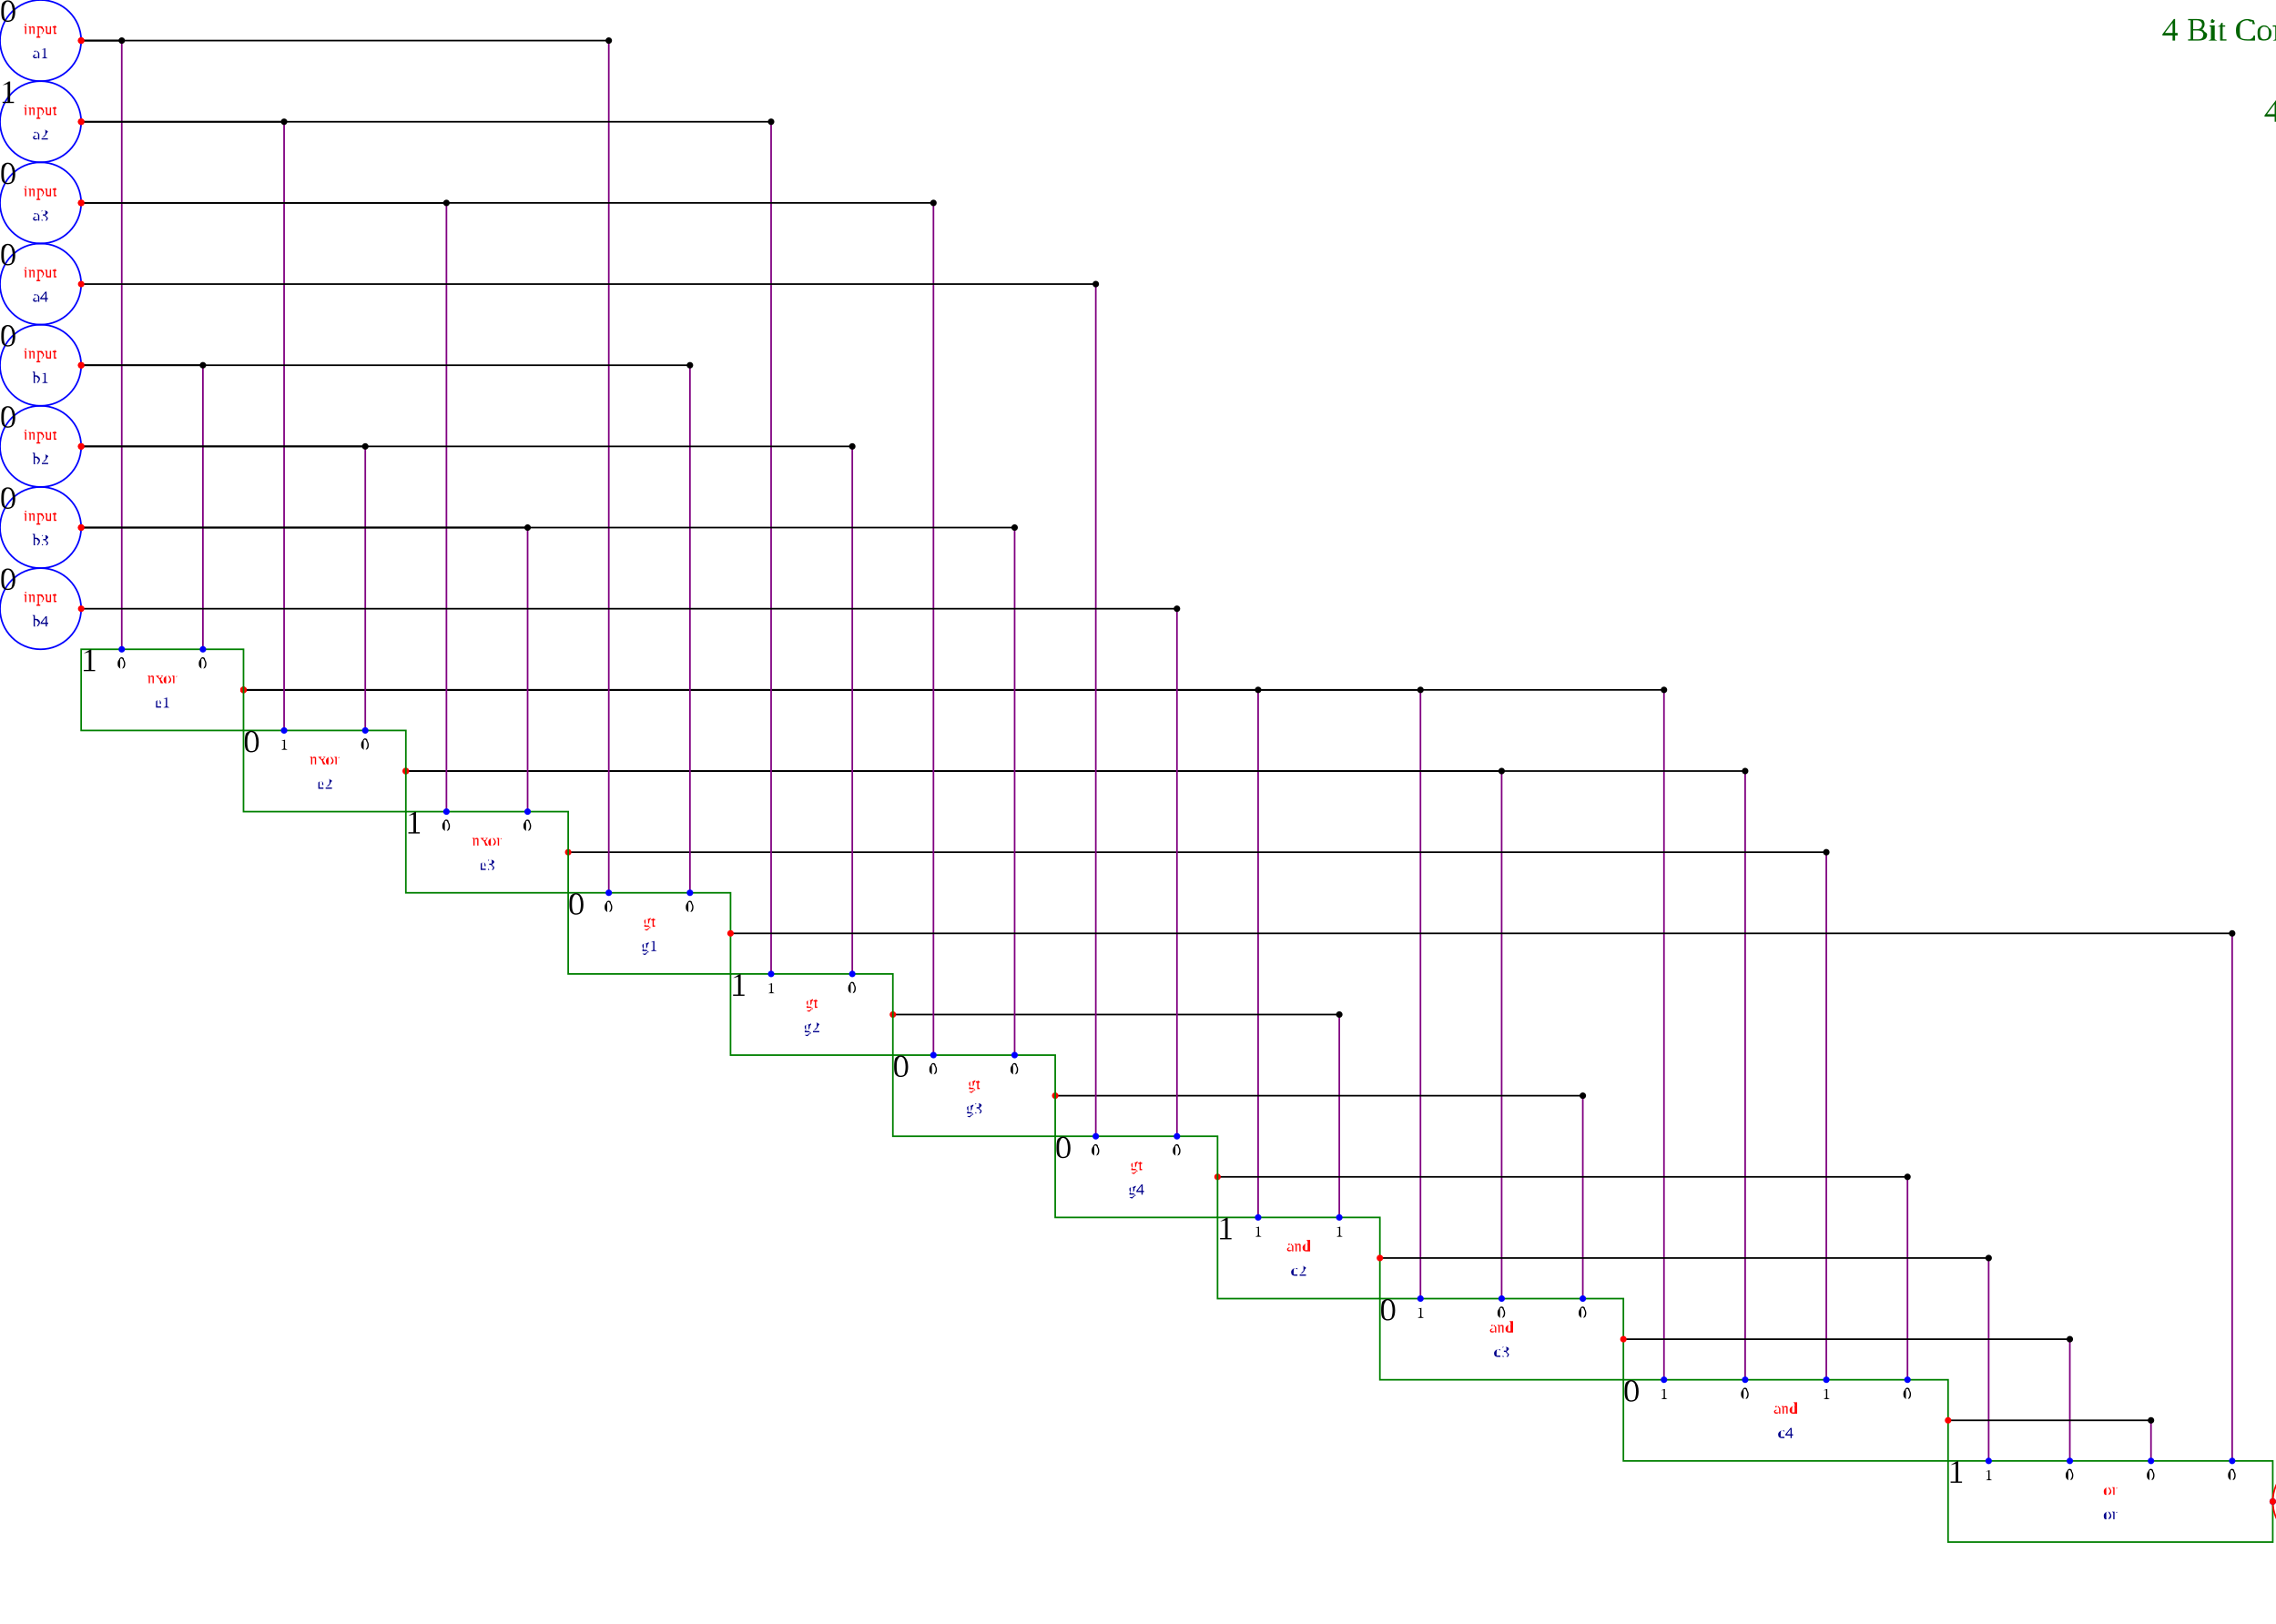
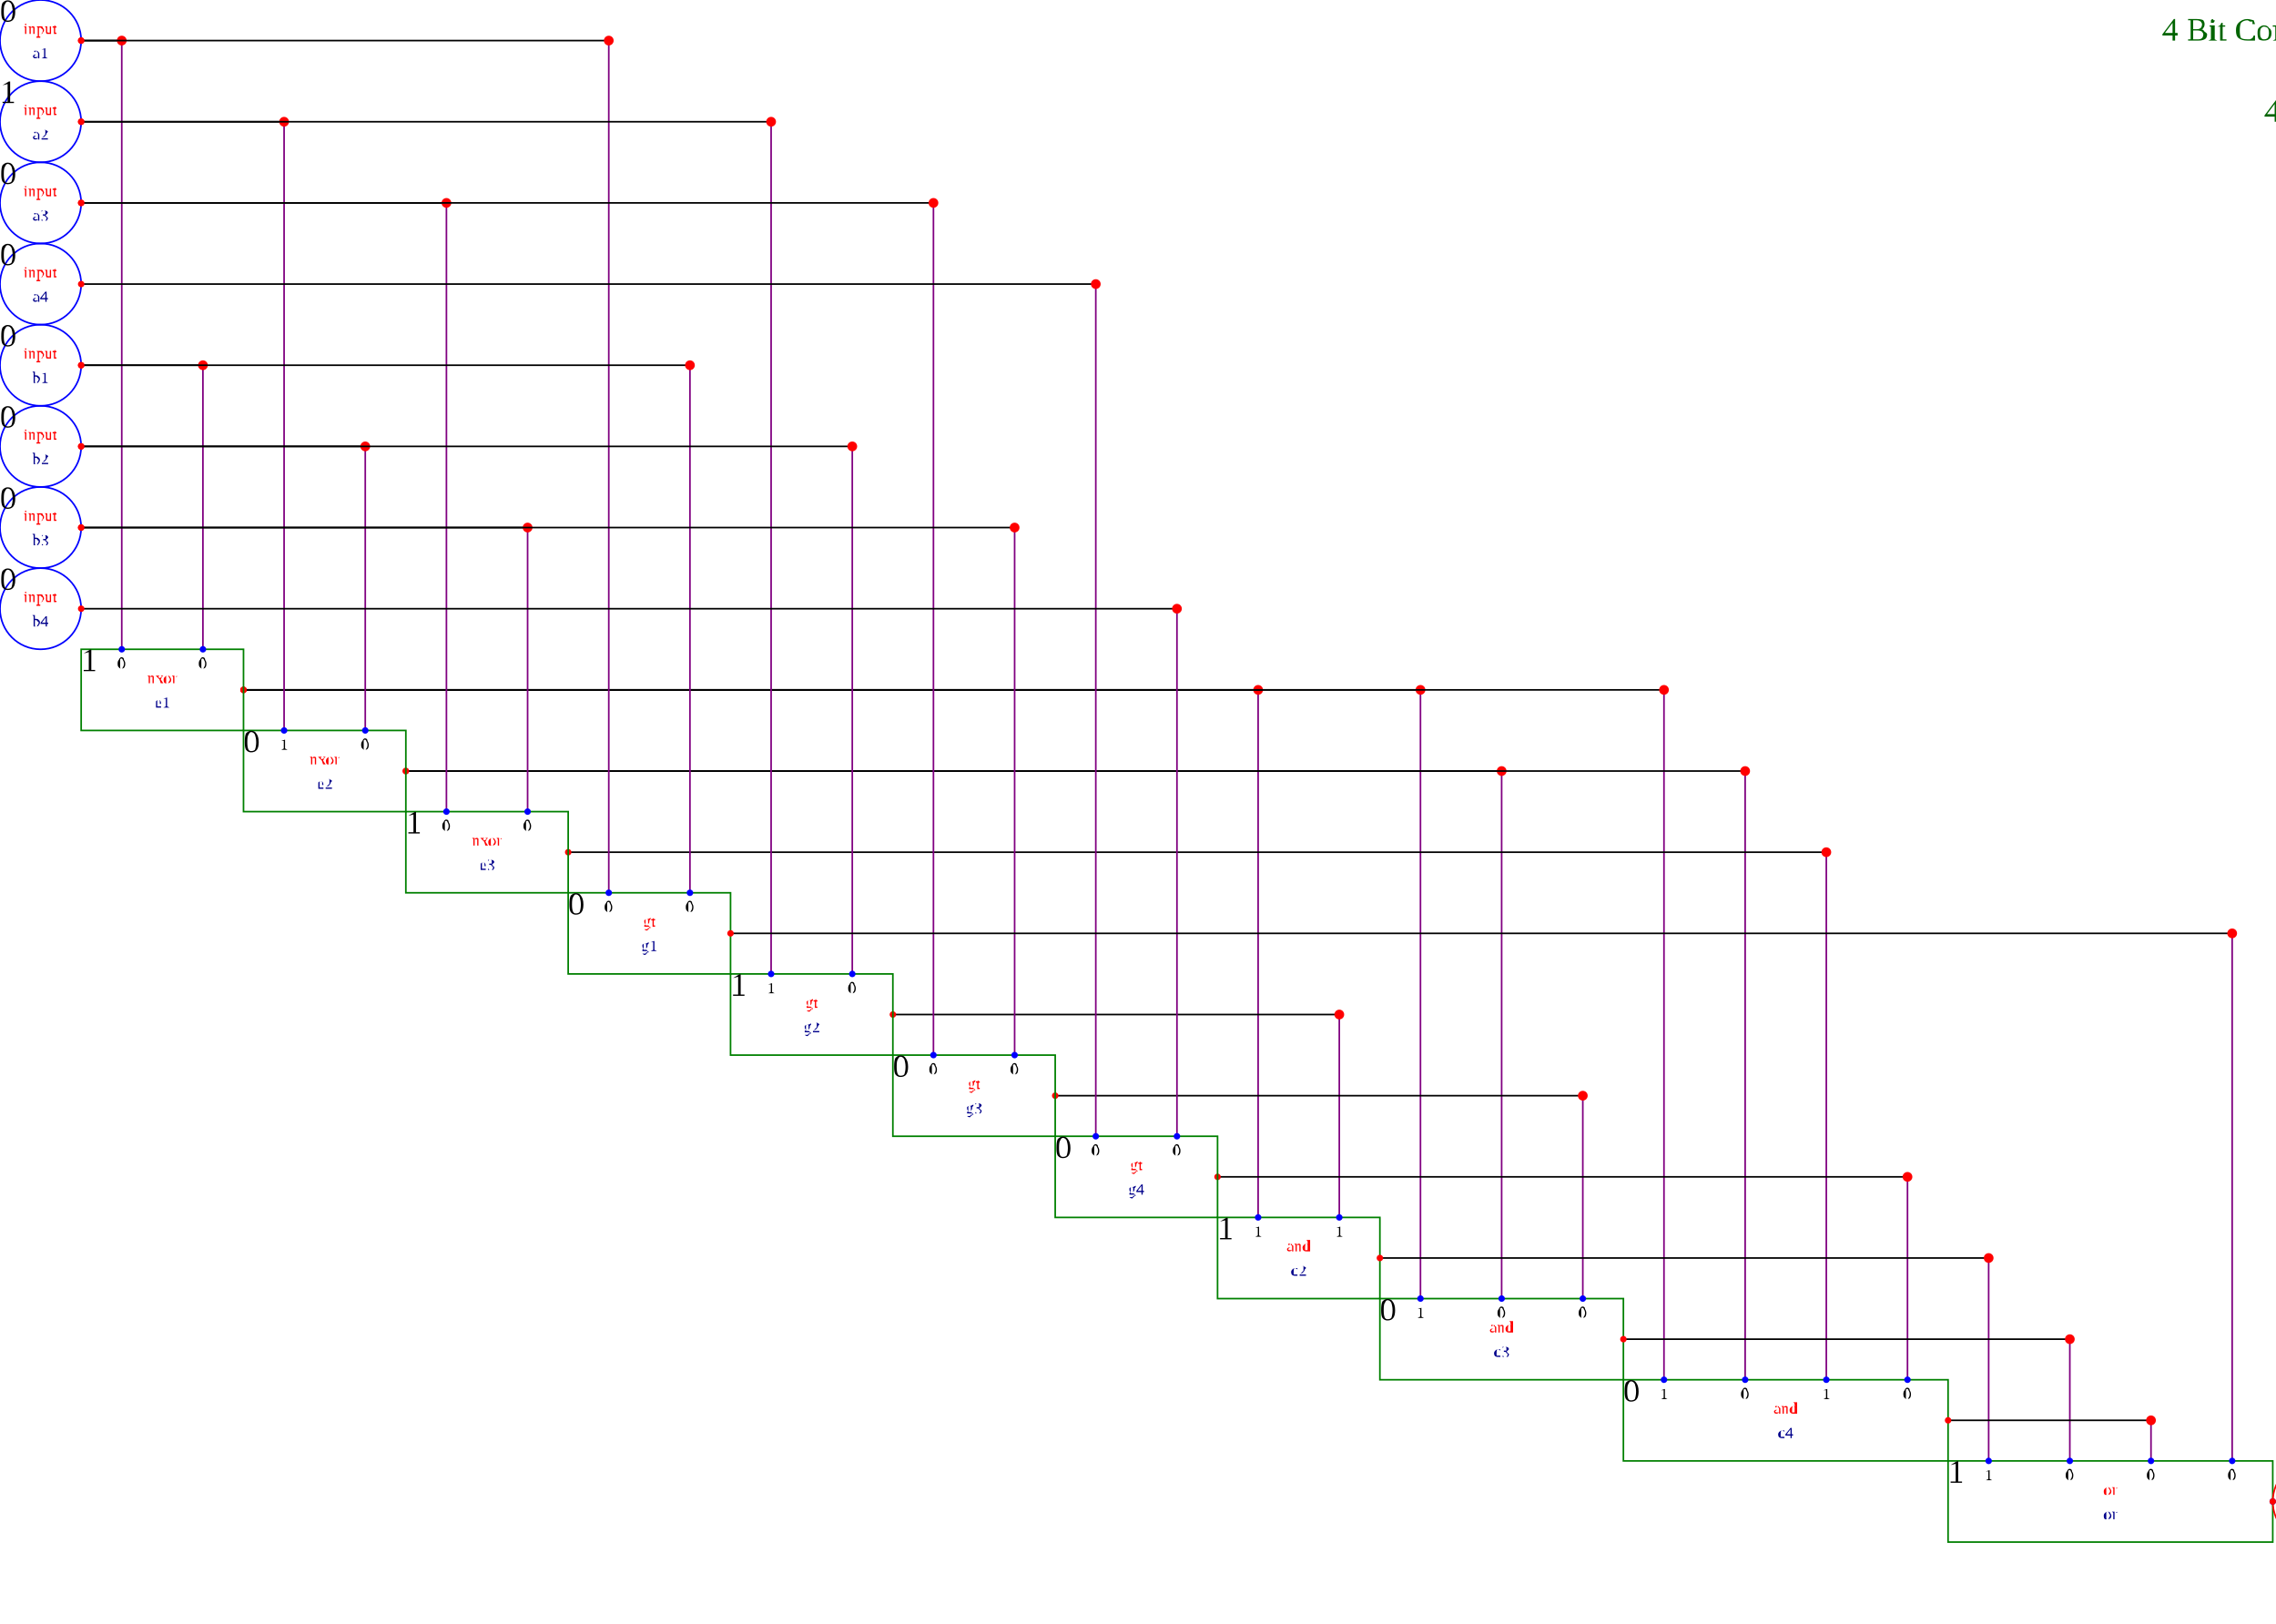
<svg xmlns="http://www.w3.org/2000/svg" height="100%" viewBox="0 0 28.04 20" width="100%">
  <text fill="darkGreen" font-size="0.4" stroke-width="0.04" text-anchor="end" x="29" y="0.5">4 Bit Compare</text>
  <text fill="darkGreen" font-size="0.4" stroke-width="0.04" text-anchor="end" x="29" y="1.5">4 steps</text>
  <circle cx="0.5" cy="0.5" fill="transparent" font-size="0.2" r="0.5" stroke="blue" stroke-width="0.02" />
  <text dominant-baseline="hanging" fill="black" font-size="0.4" stroke-width="0.04" text-anchor="start" x="0" y="0">0</text>
  <text dominant-baseline="auto" fill="red" font-size="0.2" stroke-width="0.02" text-anchor="middle" x="0.5" y="0.417">input</text>
  <text dominant-baseline="hanging" fill="darkblue" font-size="0.2" stroke-width="0.02" text-anchor="middle" x="0.5" y="0.583">a1</text>
  <circle cx="0.5" cy="1.5" fill="transparent" font-size="0.2" r="0.5" stroke="blue" stroke-width="0.02" />
  <text dominant-baseline="hanging" fill="black" font-size="0.4" stroke-width="0.04" text-anchor="start" x="0" y="1">1</text>
  <text dominant-baseline="auto" fill="red" font-size="0.2" stroke-width="0.02" text-anchor="middle" x="0.5" y="1.417">input</text>
  <text dominant-baseline="hanging" fill="darkblue" font-size="0.2" stroke-width="0.02" text-anchor="middle" x="0.5" y="1.583">a2</text>
  <circle cx="0.5" cy="2.5" fill="transparent" font-size="0.2" r="0.5" stroke="blue" stroke-width="0.02" />
  <text dominant-baseline="hanging" fill="black" font-size="0.4" stroke-width="0.04" text-anchor="start" x="0" y="2">0</text>
  <text dominant-baseline="auto" fill="red" font-size="0.2" stroke-width="0.02" text-anchor="middle" x="0.5" y="2.417">input</text>
  <text dominant-baseline="hanging" fill="darkblue" font-size="0.2" stroke-width="0.02" text-anchor="middle" x="0.5" y="2.583">a3</text>
  <circle cx="0.5" cy="3.5" fill="transparent" font-size="0.2" r="0.5" stroke="blue" stroke-width="0.02" />
  <text dominant-baseline="hanging" fill="black" font-size="0.4" stroke-width="0.04" text-anchor="start" x="0" y="3">0</text>
  <text dominant-baseline="auto" fill="red" font-size="0.2" stroke-width="0.02" text-anchor="middle" x="0.5" y="3.417">input</text>
  <text dominant-baseline="hanging" fill="darkblue" font-size="0.2" stroke-width="0.02" text-anchor="middle" x="0.5" y="3.583">a4</text>
  <circle cx="0.5" cy="4.5" fill="transparent" font-size="0.2" r="0.5" stroke="blue" stroke-width="0.02" />
  <text dominant-baseline="hanging" fill="black" font-size="0.4" stroke-width="0.04" text-anchor="start" x="0" y="4">0</text>
  <text dominant-baseline="auto" fill="red" font-size="0.2" stroke-width="0.02" text-anchor="middle" x="0.5" y="4.417">input</text>
  <text dominant-baseline="hanging" fill="darkblue" font-size="0.2" stroke-width="0.02" text-anchor="middle" x="0.5" y="4.583">b1</text>
  <circle cx="0.5" cy="5.5" fill="transparent" font-size="0.2" r="0.5" stroke="blue" stroke-width="0.02" />
  <text dominant-baseline="hanging" fill="black" font-size="0.4" stroke-width="0.04" text-anchor="start" x="0" y="5">0</text>
  <text dominant-baseline="auto" fill="red" font-size="0.2" stroke-width="0.02" text-anchor="middle" x="0.5" y="5.417">input</text>
  <text dominant-baseline="hanging" fill="darkblue" font-size="0.2" stroke-width="0.02" text-anchor="middle" x="0.5" y="5.583">b2</text>
  <circle cx="0.5" cy="6.5" fill="transparent" font-size="0.2" r="0.5" stroke="blue" stroke-width="0.02" />
  <text dominant-baseline="hanging" fill="black" font-size="0.4" stroke-width="0.04" text-anchor="start" x="0" y="6">0</text>
  <text dominant-baseline="auto" fill="red" font-size="0.2" stroke-width="0.02" text-anchor="middle" x="0.5" y="6.417">input</text>
  <text dominant-baseline="hanging" fill="darkblue" font-size="0.2" stroke-width="0.02" text-anchor="middle" x="0.5" y="6.583">b3</text>
  <circle cx="0.5" cy="7.5" fill="transparent" font-size="0.2" r="0.5" stroke="blue" stroke-width="0.02" />
  <text dominant-baseline="hanging" fill="black" font-size="0.4" stroke-width="0.04" text-anchor="start" x="0" y="7">0</text>
  <text dominant-baseline="auto" fill="red" font-size="0.2" stroke-width="0.02" text-anchor="middle" x="0.5" y="7.417">input</text>
  <text dominant-baseline="hanging" fill="darkblue" font-size="0.2" stroke-width="0.02" text-anchor="middle" x="0.5" y="7.583">b4</text>
  <rect fill="transparent" font-size="0.2" height="1" stroke="green" stroke-width="0.02" width="2" x="15" y="15" />
  <text dominant-baseline="hanging" fill="black" font-size="0.4" stroke-width="0.04" text-anchor="start" x="15" y="15">1</text>
  <text dominant-baseline="auto" fill="red" font-size="0.2" stroke-width="0.02" text-anchor="middle" x="16" y="15.417">and</text>
  <text dominant-baseline="hanging" fill="darkblue" font-size="0.2" stroke-width="0.02" text-anchor="middle" x="16" y="15.583">c2</text>
  <line font-size="0.2" stroke="black" stroke-width="0.02" x1="3" x2="15.5" y1="8.5" y2="8.5" />
  <line font-size="0.2" stroke="purple" stroke-width="0.02" x1="15.5" x2="15.5" y1="8.5" y2="15" />
-   <circle cx="15.5" cy="8.5" fill="black" font-size="0.2" r="0.04" stroke-width="0.02" />
+   <circle cx="15.5" cy="8.5" fill="red" font-size="0.2" r="0.06" stroke-width="0.02" />
  <circle cx="15.5" cy="15" fill="blue" font-size="0.2" r="0.04" stroke-width="0.02" />
  <circle cx="3" cy="8.5" fill="red" font-size="0.2" r="0.04" stroke-width="0.02" />
  <text dominant-baseline="hanging" fill="black" font-size="0.2" stroke-width="0.02" text-anchor="middle" x="15.5" y="15.1">1</text>
  <line font-size="0.2" stroke="black" stroke-width="0.02" x1="11" x2="16.5" y1="12.5" y2="12.5" />
  <line font-size="0.2" stroke="purple" stroke-width="0.02" x1="16.5" x2="16.5" y1="12.5" y2="15" />
-   <circle cx="16.5" cy="12.5" fill="black" font-size="0.2" r="0.04" stroke-width="0.02" />
+   <circle cx="16.5" cy="12.5" fill="red" font-size="0.2" r="0.06" stroke-width="0.02" />
  <circle cx="16.5" cy="15" fill="blue" font-size="0.2" r="0.04" stroke-width="0.02" />
  <circle cx="11" cy="12.5" fill="red" font-size="0.2" r="0.04" stroke-width="0.02" />
  <text dominant-baseline="hanging" fill="black" font-size="0.2" stroke-width="0.02" text-anchor="middle" x="16.5" y="15.1">1</text>
  <rect fill="transparent" font-size="0.2" height="1" stroke="green" stroke-width="0.02" width="3" x="17" y="16" />
  <text dominant-baseline="hanging" fill="black" font-size="0.4" stroke-width="0.04" text-anchor="start" x="17" y="16">0</text>
  <text dominant-baseline="auto" fill="red" font-size="0.2" stroke-width="0.02" text-anchor="middle" x="18.5" y="16.417">and</text>
  <text dominant-baseline="hanging" fill="darkblue" font-size="0.2" stroke-width="0.02" text-anchor="middle" x="18.5" y="16.583">c3</text>
  <line font-size="0.2" stroke="black" stroke-width="0.02" x1="3" x2="17.5" y1="8.5" y2="8.5" />
  <line font-size="0.2" stroke="purple" stroke-width="0.02" x1="17.5" x2="17.5" y1="8.5" y2="16" />
-   <circle cx="17.5" cy="8.5" fill="black" font-size="0.2" r="0.04" stroke-width="0.02" />
+   <circle cx="17.5" cy="8.5" fill="red" font-size="0.2" r="0.06" stroke-width="0.02" />
  <circle cx="17.5" cy="16" fill="blue" font-size="0.2" r="0.04" stroke-width="0.02" />
  <circle cx="3" cy="8.5" fill="red" font-size="0.2" r="0.04" stroke-width="0.02" />
  <text dominant-baseline="hanging" fill="black" font-size="0.2" stroke-width="0.02" text-anchor="middle" x="17.5" y="16.1">1</text>
  <line font-size="0.2" stroke="black" stroke-width="0.02" x1="5" x2="18.5" y1="9.5" y2="9.5" />
  <line font-size="0.2" stroke="purple" stroke-width="0.02" x1="18.5" x2="18.5" y1="9.5" y2="16" />
-   <circle cx="18.5" cy="9.5" fill="black" font-size="0.2" r="0.04" stroke-width="0.02" />
+   <circle cx="18.5" cy="9.5" fill="red" font-size="0.2" r="0.06" stroke-width="0.02" />
  <circle cx="18.5" cy="16" fill="blue" font-size="0.2" r="0.04" stroke-width="0.02" />
  <circle cx="5" cy="9.5" fill="red" font-size="0.2" r="0.04" stroke-width="0.02" />
  <text dominant-baseline="hanging" fill="black" font-size="0.2" stroke-width="0.02" text-anchor="middle" x="18.5" y="16.1">0</text>
  <line font-size="0.2" stroke="black" stroke-width="0.02" x1="13" x2="19.5" y1="13.5" y2="13.5" />
  <line font-size="0.2" stroke="purple" stroke-width="0.02" x1="19.5" x2="19.5" y1="13.5" y2="16" />
-   <circle cx="19.5" cy="13.5" fill="black" font-size="0.2" r="0.04" stroke-width="0.02" />
+   <circle cx="19.5" cy="13.5" fill="red" font-size="0.2" r="0.06" stroke-width="0.02" />
  <circle cx="19.5" cy="16" fill="blue" font-size="0.2" r="0.04" stroke-width="0.02" />
  <circle cx="13" cy="13.5" fill="red" font-size="0.2" r="0.04" stroke-width="0.02" />
  <text dominant-baseline="hanging" fill="black" font-size="0.2" stroke-width="0.02" text-anchor="middle" x="19.5" y="16.1">0</text>
  <rect fill="transparent" font-size="0.2" height="1" stroke="green" stroke-width="0.02" width="4" x="20" y="17" />
  <text dominant-baseline="hanging" fill="black" font-size="0.4" stroke-width="0.04" text-anchor="start" x="20" y="17">0</text>
  <text dominant-baseline="auto" fill="red" font-size="0.2" stroke-width="0.02" text-anchor="middle" x="22" y="17.417">and</text>
  <text dominant-baseline="hanging" fill="darkblue" font-size="0.2" stroke-width="0.02" text-anchor="middle" x="22" y="17.583">c4</text>
  <line font-size="0.2" stroke="black" stroke-width="0.02" x1="3" x2="20.5" y1="8.5" y2="8.5" />
  <line font-size="0.2" stroke="purple" stroke-width="0.02" x1="20.5" x2="20.5" y1="8.5" y2="17" />
-   <circle cx="20.5" cy="8.5" fill="black" font-size="0.2" r="0.04" stroke-width="0.02" />
+   <circle cx="20.5" cy="8.5" fill="red" font-size="0.2" r="0.06" stroke-width="0.02" />
  <circle cx="20.5" cy="17" fill="blue" font-size="0.2" r="0.04" stroke-width="0.02" />
  <circle cx="3" cy="8.5" fill="red" font-size="0.2" r="0.04" stroke-width="0.02" />
  <text dominant-baseline="hanging" fill="black" font-size="0.2" stroke-width="0.02" text-anchor="middle" x="20.5" y="17.1">1</text>
  <line font-size="0.2" stroke="black" stroke-width="0.02" x1="5" x2="21.5" y1="9.5" y2="9.5" />
  <line font-size="0.2" stroke="purple" stroke-width="0.02" x1="21.5" x2="21.5" y1="9.5" y2="17" />
-   <circle cx="21.5" cy="9.5" fill="black" font-size="0.2" r="0.04" stroke-width="0.02" />
+   <circle cx="21.5" cy="9.5" fill="red" font-size="0.2" r="0.06" stroke-width="0.02" />
  <circle cx="21.5" cy="17" fill="blue" font-size="0.2" r="0.04" stroke-width="0.02" />
  <circle cx="5" cy="9.5" fill="red" font-size="0.2" r="0.04" stroke-width="0.02" />
  <text dominant-baseline="hanging" fill="black" font-size="0.2" stroke-width="0.02" text-anchor="middle" x="21.5" y="17.1">0</text>
  <line font-size="0.2" stroke="black" stroke-width="0.02" x1="7" x2="22.5" y1="10.5" y2="10.5" />
  <line font-size="0.2" stroke="purple" stroke-width="0.02" x1="22.5" x2="22.5" y1="10.5" y2="17" />
-   <circle cx="22.5" cy="10.5" fill="black" font-size="0.2" r="0.04" stroke-width="0.02" />
+   <circle cx="22.5" cy="10.5" fill="red" font-size="0.2" r="0.06" stroke-width="0.02" />
  <circle cx="22.5" cy="17" fill="blue" font-size="0.2" r="0.04" stroke-width="0.02" />
  <circle cx="7" cy="10.5" fill="red" font-size="0.2" r="0.04" stroke-width="0.02" />
  <text dominant-baseline="hanging" fill="black" font-size="0.2" stroke-width="0.02" text-anchor="middle" x="22.5" y="17.1">1</text>
  <line font-size="0.2" stroke="black" stroke-width="0.02" x1="15" x2="23.5" y1="14.5" y2="14.5" />
  <line font-size="0.2" stroke="purple" stroke-width="0.02" x1="23.5" x2="23.5" y1="14.5" y2="17" />
-   <circle cx="23.5" cy="14.5" fill="black" font-size="0.2" r="0.04" stroke-width="0.02" />
+   <circle cx="23.5" cy="14.5" fill="red" font-size="0.2" r="0.06" stroke-width="0.02" />
  <circle cx="23.5" cy="17" fill="blue" font-size="0.2" r="0.04" stroke-width="0.02" />
  <circle cx="15" cy="14.5" fill="red" font-size="0.2" r="0.04" stroke-width="0.02" />
  <text dominant-baseline="hanging" fill="black" font-size="0.2" stroke-width="0.02" text-anchor="middle" x="23.5" y="17.1">0</text>
  <rect fill="transparent" font-size="0.2" height="1" stroke="green" stroke-width="0.02" width="2" x="1" y="8" />
  <text dominant-baseline="hanging" fill="black" font-size="0.4" stroke-width="0.04" text-anchor="start" x="1" y="8">1</text>
  <text dominant-baseline="auto" fill="red" font-size="0.2" stroke-width="0.02" text-anchor="middle" x="2" y="8.417">nxor</text>
  <text dominant-baseline="hanging" fill="darkblue" font-size="0.2" stroke-width="0.02" text-anchor="middle" x="2" y="8.583">e1</text>
  <line font-size="0.2" stroke="black" stroke-width="0.02" x1="1" x2="1.5" y1="0.5" y2="0.5" />
  <line font-size="0.2" stroke="purple" stroke-width="0.02" x1="1.5" x2="1.5" y1="0.5" y2="8" />
-   <circle cx="1.5" cy="0.5" fill="black" font-size="0.2" r="0.04" stroke-width="0.02" />
+   <circle cx="1.5" cy="0.5" fill="red" font-size="0.2" r="0.06" stroke-width="0.02" />
  <circle cx="1.5" cy="8" fill="blue" font-size="0.2" r="0.04" stroke-width="0.02" />
  <circle cx="1" cy="0.5" fill="red" font-size="0.2" r="0.04" stroke-width="0.02" />
  <text dominant-baseline="hanging" fill="black" font-size="0.2" stroke-width="0.02" text-anchor="middle" x="1.5" y="8.1">0</text>
  <line font-size="0.2" stroke="black" stroke-width="0.02" x1="1" x2="2.5" y1="4.5" y2="4.5" />
  <line font-size="0.2" stroke="purple" stroke-width="0.02" x1="2.5" x2="2.5" y1="4.5" y2="8" />
-   <circle cx="2.5" cy="4.5" fill="black" font-size="0.2" r="0.04" stroke-width="0.02" />
+   <circle cx="2.5" cy="4.5" fill="red" font-size="0.2" r="0.06" stroke-width="0.02" />
  <circle cx="2.5" cy="8" fill="blue" font-size="0.2" r="0.04" stroke-width="0.02" />
  <circle cx="1" cy="4.5" fill="red" font-size="0.2" r="0.04" stroke-width="0.02" />
  <text dominant-baseline="hanging" fill="black" font-size="0.2" stroke-width="0.02" text-anchor="middle" x="2.5" y="8.1">0</text>
  <rect fill="transparent" font-size="0.2" height="1" stroke="green" stroke-width="0.02" width="2" x="3" y="9" />
  <text dominant-baseline="hanging" fill="black" font-size="0.4" stroke-width="0.04" text-anchor="start" x="3" y="9">0</text>
  <text dominant-baseline="auto" fill="red" font-size="0.2" stroke-width="0.02" text-anchor="middle" x="4" y="9.417">nxor</text>
  <text dominant-baseline="hanging" fill="darkblue" font-size="0.2" stroke-width="0.02" text-anchor="middle" x="4" y="9.583">e2</text>
  <line font-size="0.2" stroke="black" stroke-width="0.02" x1="1" x2="3.5" y1="1.5" y2="1.5" />
  <line font-size="0.2" stroke="purple" stroke-width="0.02" x1="3.5" x2="3.5" y1="1.5" y2="9" />
-   <circle cx="3.5" cy="1.5" fill="black" font-size="0.2" r="0.04" stroke-width="0.02" />
+   <circle cx="3.5" cy="1.5" fill="red" font-size="0.2" r="0.06" stroke-width="0.02" />
  <circle cx="3.5" cy="9" fill="blue" font-size="0.2" r="0.04" stroke-width="0.02" />
  <circle cx="1" cy="1.5" fill="red" font-size="0.2" r="0.04" stroke-width="0.02" />
  <text dominant-baseline="hanging" fill="black" font-size="0.2" stroke-width="0.02" text-anchor="middle" x="3.5" y="9.1">1</text>
  <line font-size="0.2" stroke="black" stroke-width="0.02" x1="1" x2="4.5" y1="5.5" y2="5.5" />
  <line font-size="0.2" stroke="purple" stroke-width="0.02" x1="4.5" x2="4.5" y1="5.5" y2="9" />
-   <circle cx="4.5" cy="5.5" fill="black" font-size="0.2" r="0.04" stroke-width="0.02" />
+   <circle cx="4.5" cy="5.5" fill="red" font-size="0.2" r="0.06" stroke-width="0.02" />
  <circle cx="4.5" cy="9" fill="blue" font-size="0.2" r="0.04" stroke-width="0.02" />
  <circle cx="1" cy="5.5" fill="red" font-size="0.2" r="0.04" stroke-width="0.02" />
  <text dominant-baseline="hanging" fill="black" font-size="0.2" stroke-width="0.02" text-anchor="middle" x="4.5" y="9.1">0</text>
  <rect fill="transparent" font-size="0.2" height="1" stroke="green" stroke-width="0.02" width="2" x="5" y="10" />
  <text dominant-baseline="hanging" fill="black" font-size="0.4" stroke-width="0.04" text-anchor="start" x="5" y="10">1</text>
  <text dominant-baseline="auto" fill="red" font-size="0.2" stroke-width="0.02" text-anchor="middle" x="6" y="10.417">nxor</text>
  <text dominant-baseline="hanging" fill="darkblue" font-size="0.2" stroke-width="0.02" text-anchor="middle" x="6" y="10.583">e3</text>
  <line font-size="0.2" stroke="black" stroke-width="0.02" x1="1" x2="5.5" y1="2.5" y2="2.5" />
  <line font-size="0.2" stroke="purple" stroke-width="0.02" x1="5.5" x2="5.5" y1="2.5" y2="10" />
-   <circle cx="5.5" cy="2.5" fill="black" font-size="0.2" r="0.04" stroke-width="0.02" />
+   <circle cx="5.5" cy="2.5" fill="red" font-size="0.2" r="0.06" stroke-width="0.02" />
  <circle cx="5.5" cy="10" fill="blue" font-size="0.2" r="0.04" stroke-width="0.02" />
  <circle cx="1" cy="2.5" fill="red" font-size="0.2" r="0.04" stroke-width="0.02" />
  <text dominant-baseline="hanging" fill="black" font-size="0.2" stroke-width="0.02" text-anchor="middle" x="5.5" y="10.1">0</text>
  <line font-size="0.2" stroke="black" stroke-width="0.02" x1="1" x2="6.5" y1="6.5" y2="6.5" />
  <line font-size="0.2" stroke="purple" stroke-width="0.02" x1="6.5" x2="6.5" y1="6.5" y2="10" />
-   <circle cx="6.5" cy="6.5" fill="black" font-size="0.2" r="0.04" stroke-width="0.02" />
+   <circle cx="6.5" cy="6.5" fill="red" font-size="0.2" r="0.06" stroke-width="0.02" />
  <circle cx="6.5" cy="10" fill="blue" font-size="0.2" r="0.04" stroke-width="0.02" />
  <circle cx="1" cy="6.5" fill="red" font-size="0.2" r="0.04" stroke-width="0.02" />
  <text dominant-baseline="hanging" fill="black" font-size="0.2" stroke-width="0.02" text-anchor="middle" x="6.5" y="10.1">0</text>
  <rect fill="transparent" font-size="0.2" height="1" stroke="green" stroke-width="0.02" width="2" x="7" y="11" />
  <text dominant-baseline="hanging" fill="black" font-size="0.4" stroke-width="0.04" text-anchor="start" x="7" y="11">0</text>
  <text dominant-baseline="auto" fill="red" font-size="0.2" stroke-width="0.02" text-anchor="middle" x="8" y="11.417">gt</text>
  <text dominant-baseline="hanging" fill="darkblue" font-size="0.2" stroke-width="0.02" text-anchor="middle" x="8" y="11.583">g1</text>
  <line font-size="0.2" stroke="black" stroke-width="0.02" x1="1" x2="7.5" y1="0.5" y2="0.5" />
  <line font-size="0.2" stroke="purple" stroke-width="0.02" x1="7.5" x2="7.5" y1="0.5" y2="11" />
-   <circle cx="7.5" cy="0.5" fill="black" font-size="0.2" r="0.04" stroke-width="0.02" />
+   <circle cx="7.5" cy="0.5" fill="red" font-size="0.2" r="0.06" stroke-width="0.02" />
  <circle cx="7.5" cy="11" fill="blue" font-size="0.2" r="0.04" stroke-width="0.02" />
  <circle cx="1" cy="0.5" fill="red" font-size="0.2" r="0.04" stroke-width="0.02" />
  <text dominant-baseline="hanging" fill="black" font-size="0.2" stroke-width="0.02" text-anchor="middle" x="7.5" y="11.1">0</text>
  <line font-size="0.2" stroke="black" stroke-width="0.02" x1="1" x2="8.5" y1="4.5" y2="4.5" />
  <line font-size="0.2" stroke="purple" stroke-width="0.02" x1="8.5" x2="8.5" y1="4.5" y2="11" />
-   <circle cx="8.5" cy="4.5" fill="black" font-size="0.2" r="0.04" stroke-width="0.02" />
+   <circle cx="8.5" cy="4.5" fill="red" font-size="0.2" r="0.06" stroke-width="0.02" />
  <circle cx="8.5" cy="11" fill="blue" font-size="0.2" r="0.04" stroke-width="0.02" />
  <circle cx="1" cy="4.5" fill="red" font-size="0.2" r="0.04" stroke-width="0.02" />
  <text dominant-baseline="hanging" fill="black" font-size="0.2" stroke-width="0.02" text-anchor="middle" x="8.5" y="11.1">0</text>
  <rect fill="transparent" font-size="0.2" height="1" stroke="green" stroke-width="0.02" width="2" x="9" y="12" />
  <text dominant-baseline="hanging" fill="black" font-size="0.4" stroke-width="0.04" text-anchor="start" x="9" y="12">1</text>
  <text dominant-baseline="auto" fill="red" font-size="0.2" stroke-width="0.02" text-anchor="middle" x="10" y="12.417">gt</text>
  <text dominant-baseline="hanging" fill="darkblue" font-size="0.2" stroke-width="0.02" text-anchor="middle" x="10" y="12.583">g2</text>
  <line font-size="0.2" stroke="black" stroke-width="0.02" x1="1" x2="9.5" y1="1.5" y2="1.5" />
  <line font-size="0.2" stroke="purple" stroke-width="0.02" x1="9.5" x2="9.5" y1="1.5" y2="12" />
-   <circle cx="9.5" cy="1.5" fill="black" font-size="0.2" r="0.04" stroke-width="0.02" />
+   <circle cx="9.5" cy="1.5" fill="red" font-size="0.2" r="0.06" stroke-width="0.02" />
  <circle cx="9.5" cy="12" fill="blue" font-size="0.2" r="0.04" stroke-width="0.02" />
  <circle cx="1" cy="1.5" fill="red" font-size="0.2" r="0.04" stroke-width="0.02" />
  <text dominant-baseline="hanging" fill="black" font-size="0.2" stroke-width="0.02" text-anchor="middle" x="9.5" y="12.1">1</text>
  <line font-size="0.2" stroke="black" stroke-width="0.02" x1="1" x2="10.5" y1="5.5" y2="5.5" />
  <line font-size="0.2" stroke="purple" stroke-width="0.02" x1="10.5" x2="10.5" y1="5.5" y2="12" />
-   <circle cx="10.5" cy="5.5" fill="black" font-size="0.2" r="0.04" stroke-width="0.02" />
+   <circle cx="10.5" cy="5.5" fill="red" font-size="0.2" r="0.06" stroke-width="0.02" />
  <circle cx="10.5" cy="12" fill="blue" font-size="0.2" r="0.04" stroke-width="0.02" />
  <circle cx="1" cy="5.5" fill="red" font-size="0.2" r="0.04" stroke-width="0.02" />
  <text dominant-baseline="hanging" fill="black" font-size="0.2" stroke-width="0.02" text-anchor="middle" x="10.5" y="12.1">0</text>
  <rect fill="transparent" font-size="0.2" height="1" stroke="green" stroke-width="0.02" width="2" x="11" y="13" />
  <text dominant-baseline="hanging" fill="black" font-size="0.4" stroke-width="0.04" text-anchor="start" x="11" y="13">0</text>
  <text dominant-baseline="auto" fill="red" font-size="0.2" stroke-width="0.02" text-anchor="middle" x="12" y="13.417">gt</text>
  <text dominant-baseline="hanging" fill="darkblue" font-size="0.2" stroke-width="0.02" text-anchor="middle" x="12" y="13.583">g3</text>
  <line font-size="0.2" stroke="black" stroke-width="0.02" x1="1" x2="11.5" y1="2.5" y2="2.5" />
  <line font-size="0.2" stroke="purple" stroke-width="0.02" x1="11.5" x2="11.5" y1="2.5" y2="13" />
-   <circle cx="11.5" cy="2.5" fill="black" font-size="0.2" r="0.04" stroke-width="0.02" />
+   <circle cx="11.5" cy="2.5" fill="red" font-size="0.2" r="0.06" stroke-width="0.02" />
  <circle cx="11.5" cy="13" fill="blue" font-size="0.2" r="0.04" stroke-width="0.02" />
  <circle cx="1" cy="2.5" fill="red" font-size="0.2" r="0.04" stroke-width="0.02" />
  <text dominant-baseline="hanging" fill="black" font-size="0.2" stroke-width="0.02" text-anchor="middle" x="11.5" y="13.1">0</text>
  <line font-size="0.2" stroke="black" stroke-width="0.02" x1="1" x2="12.5" y1="6.5" y2="6.5" />
  <line font-size="0.2" stroke="purple" stroke-width="0.02" x1="12.5" x2="12.5" y1="6.5" y2="13" />
-   <circle cx="12.5" cy="6.5" fill="black" font-size="0.2" r="0.04" stroke-width="0.02" />
+   <circle cx="12.5" cy="6.5" fill="red" font-size="0.2" r="0.06" stroke-width="0.02" />
  <circle cx="12.5" cy="13" fill="blue" font-size="0.2" r="0.04" stroke-width="0.02" />
  <circle cx="1" cy="6.5" fill="red" font-size="0.2" r="0.04" stroke-width="0.02" />
  <text dominant-baseline="hanging" fill="black" font-size="0.2" stroke-width="0.02" text-anchor="middle" x="12.5" y="13.1">0</text>
  <rect fill="transparent" font-size="0.2" height="1" stroke="green" stroke-width="0.02" width="2" x="13" y="14" />
  <text dominant-baseline="hanging" fill="black" font-size="0.4" stroke-width="0.04" text-anchor="start" x="13" y="14">0</text>
  <text dominant-baseline="auto" fill="red" font-size="0.2" stroke-width="0.02" text-anchor="middle" x="14" y="14.417">gt</text>
  <text dominant-baseline="hanging" fill="darkblue" font-size="0.2" stroke-width="0.02" text-anchor="middle" x="14" y="14.583">g4</text>
  <line font-size="0.2" stroke="black" stroke-width="0.02" x1="1" x2="13.5" y1="3.5" y2="3.5" />
  <line font-size="0.2" stroke="purple" stroke-width="0.02" x1="13.5" x2="13.5" y1="3.5" y2="14" />
-   <circle cx="13.5" cy="3.5" fill="black" font-size="0.2" r="0.04" stroke-width="0.02" />
+   <circle cx="13.5" cy="3.5" fill="red" font-size="0.2" r="0.06" stroke-width="0.02" />
  <circle cx="13.5" cy="14" fill="blue" font-size="0.2" r="0.04" stroke-width="0.02" />
  <circle cx="1" cy="3.5" fill="red" font-size="0.2" r="0.04" stroke-width="0.02" />
  <text dominant-baseline="hanging" fill="black" font-size="0.2" stroke-width="0.02" text-anchor="middle" x="13.5" y="14.1">0</text>
  <line font-size="0.2" stroke="black" stroke-width="0.02" x1="1" x2="14.5" y1="7.5" y2="7.5" />
  <line font-size="0.2" stroke="purple" stroke-width="0.02" x1="14.5" x2="14.5" y1="7.5" y2="14" />
-   <circle cx="14.5" cy="7.5" fill="black" font-size="0.2" r="0.04" stroke-width="0.02" />
+   <circle cx="14.5" cy="7.5" fill="red" font-size="0.2" r="0.06" stroke-width="0.02" />
  <circle cx="14.5" cy="14" fill="blue" font-size="0.2" r="0.04" stroke-width="0.02" />
  <circle cx="1" cy="7.5" fill="red" font-size="0.2" r="0.04" stroke-width="0.02" />
  <text dominant-baseline="hanging" fill="black" font-size="0.2" stroke-width="0.02" text-anchor="middle" x="14.5" y="14.1">0</text>
  <rect fill="transparent" font-size="0.2" height="1" stroke="green" stroke-width="0.02" width="4" x="24" y="18" />
  <text dominant-baseline="hanging" fill="black" font-size="0.4" stroke-width="0.04" text-anchor="start" x="24" y="18">1</text>
  <text dominant-baseline="auto" fill="red" font-size="0.2" stroke-width="0.02" text-anchor="middle" x="26" y="18.417">or</text>
  <text dominant-baseline="hanging" fill="darkblue" font-size="0.2" stroke-width="0.02" text-anchor="middle" x="26" y="18.583">or</text>
  <line font-size="0.2" stroke="black" stroke-width="0.02" x1="17" x2="24.5" y1="15.5" y2="15.5" />
  <line font-size="0.2" stroke="purple" stroke-width="0.02" x1="24.5" x2="24.5" y1="15.5" y2="18" />
-   <circle cx="24.5" cy="15.5" fill="black" font-size="0.2" r="0.04" stroke-width="0.02" />
+   <circle cx="24.5" cy="15.5" fill="red" font-size="0.2" r="0.06" stroke-width="0.02" />
  <circle cx="24.5" cy="18" fill="blue" font-size="0.2" r="0.04" stroke-width="0.02" />
  <circle cx="17" cy="15.5" fill="red" font-size="0.2" r="0.04" stroke-width="0.02" />
  <text dominant-baseline="hanging" fill="black" font-size="0.2" stroke-width="0.02" text-anchor="middle" x="24.5" y="18.1">1</text>
  <line font-size="0.2" stroke="black" stroke-width="0.02" x1="20" x2="25.5" y1="16.5" y2="16.5" />
  <line font-size="0.2" stroke="purple" stroke-width="0.02" x1="25.5" x2="25.5" y1="16.5" y2="18" />
-   <circle cx="25.5" cy="16.5" fill="black" font-size="0.2" r="0.04" stroke-width="0.02" />
+   <circle cx="25.5" cy="16.5" fill="red" font-size="0.2" r="0.06" stroke-width="0.02" />
  <circle cx="25.5" cy="18" fill="blue" font-size="0.2" r="0.04" stroke-width="0.02" />
  <circle cx="20" cy="16.5" fill="red" font-size="0.2" r="0.04" stroke-width="0.02" />
  <text dominant-baseline="hanging" fill="black" font-size="0.2" stroke-width="0.02" text-anchor="middle" x="25.5" y="18.1">0</text>
  <line font-size="0.2" stroke="black" stroke-width="0.02" x1="24" x2="26.5" y1="17.5" y2="17.5" />
  <line font-size="0.2" stroke="purple" stroke-width="0.02" x1="26.5" x2="26.5" y1="17.5" y2="18" />
-   <circle cx="26.5" cy="17.5" fill="black" font-size="0.2" r="0.04" stroke-width="0.02" />
+   <circle cx="26.5" cy="17.5" fill="red" font-size="0.2" r="0.06" stroke-width="0.02" />
  <circle cx="26.5" cy="18" fill="blue" font-size="0.2" r="0.04" stroke-width="0.02" />
  <circle cx="24" cy="17.5" fill="red" font-size="0.2" r="0.04" stroke-width="0.02" />
  <text dominant-baseline="hanging" fill="black" font-size="0.2" stroke-width="0.02" text-anchor="middle" x="26.5" y="18.1">0</text>
  <line font-size="0.2" stroke="black" stroke-width="0.02" x1="9" x2="27.5" y1="11.5" y2="11.5" />
  <line font-size="0.2" stroke="purple" stroke-width="0.02" x1="27.5" x2="27.5" y1="11.5" y2="18" />
-   <circle cx="27.5" cy="11.5" fill="black" font-size="0.2" r="0.04" stroke-width="0.02" />
+   <circle cx="27.5" cy="11.5" fill="red" font-size="0.2" r="0.06" stroke-width="0.02" />
  <circle cx="27.5" cy="18" fill="blue" font-size="0.2" r="0.04" stroke-width="0.02" />
  <circle cx="9" cy="11.5" fill="red" font-size="0.2" r="0.04" stroke-width="0.02" />
  <text dominant-baseline="hanging" fill="black" font-size="0.2" stroke-width="0.02" text-anchor="middle" x="27.5" y="18.1">0</text>
  <circle cx="28.5" cy="18.5" fill="transparent" font-size="0.2" r="0.5" stroke="red" stroke-width="0.02" />
  <text dominant-baseline="hanging" fill="black" font-size="0.4" stroke-width="0.04" text-anchor="end" x="29" y="18">1</text>
  <text dominant-baseline="auto" fill="red" font-size="0.2" stroke-width="0.02" text-anchor="middle" x="28.5" y="18.417">output</text>
  <text dominant-baseline="hanging" fill="darkblue" font-size="0.2" stroke-width="0.02" text-anchor="middle" x="28.5" y="18.583">out</text>
  <line font-size="0.2" stroke="black" stroke-width="0.02" x1="28" x2="28" y1="18.5" y2="18.5" />
  <circle cx="28" cy="18.5" fill="blue" font-size="0.2" r="0.04" stroke-width="0.02" />
  <circle cx="28" cy="18.5" fill="red" font-size="0.2" r="0.04" stroke-width="0.02" />
</svg>
